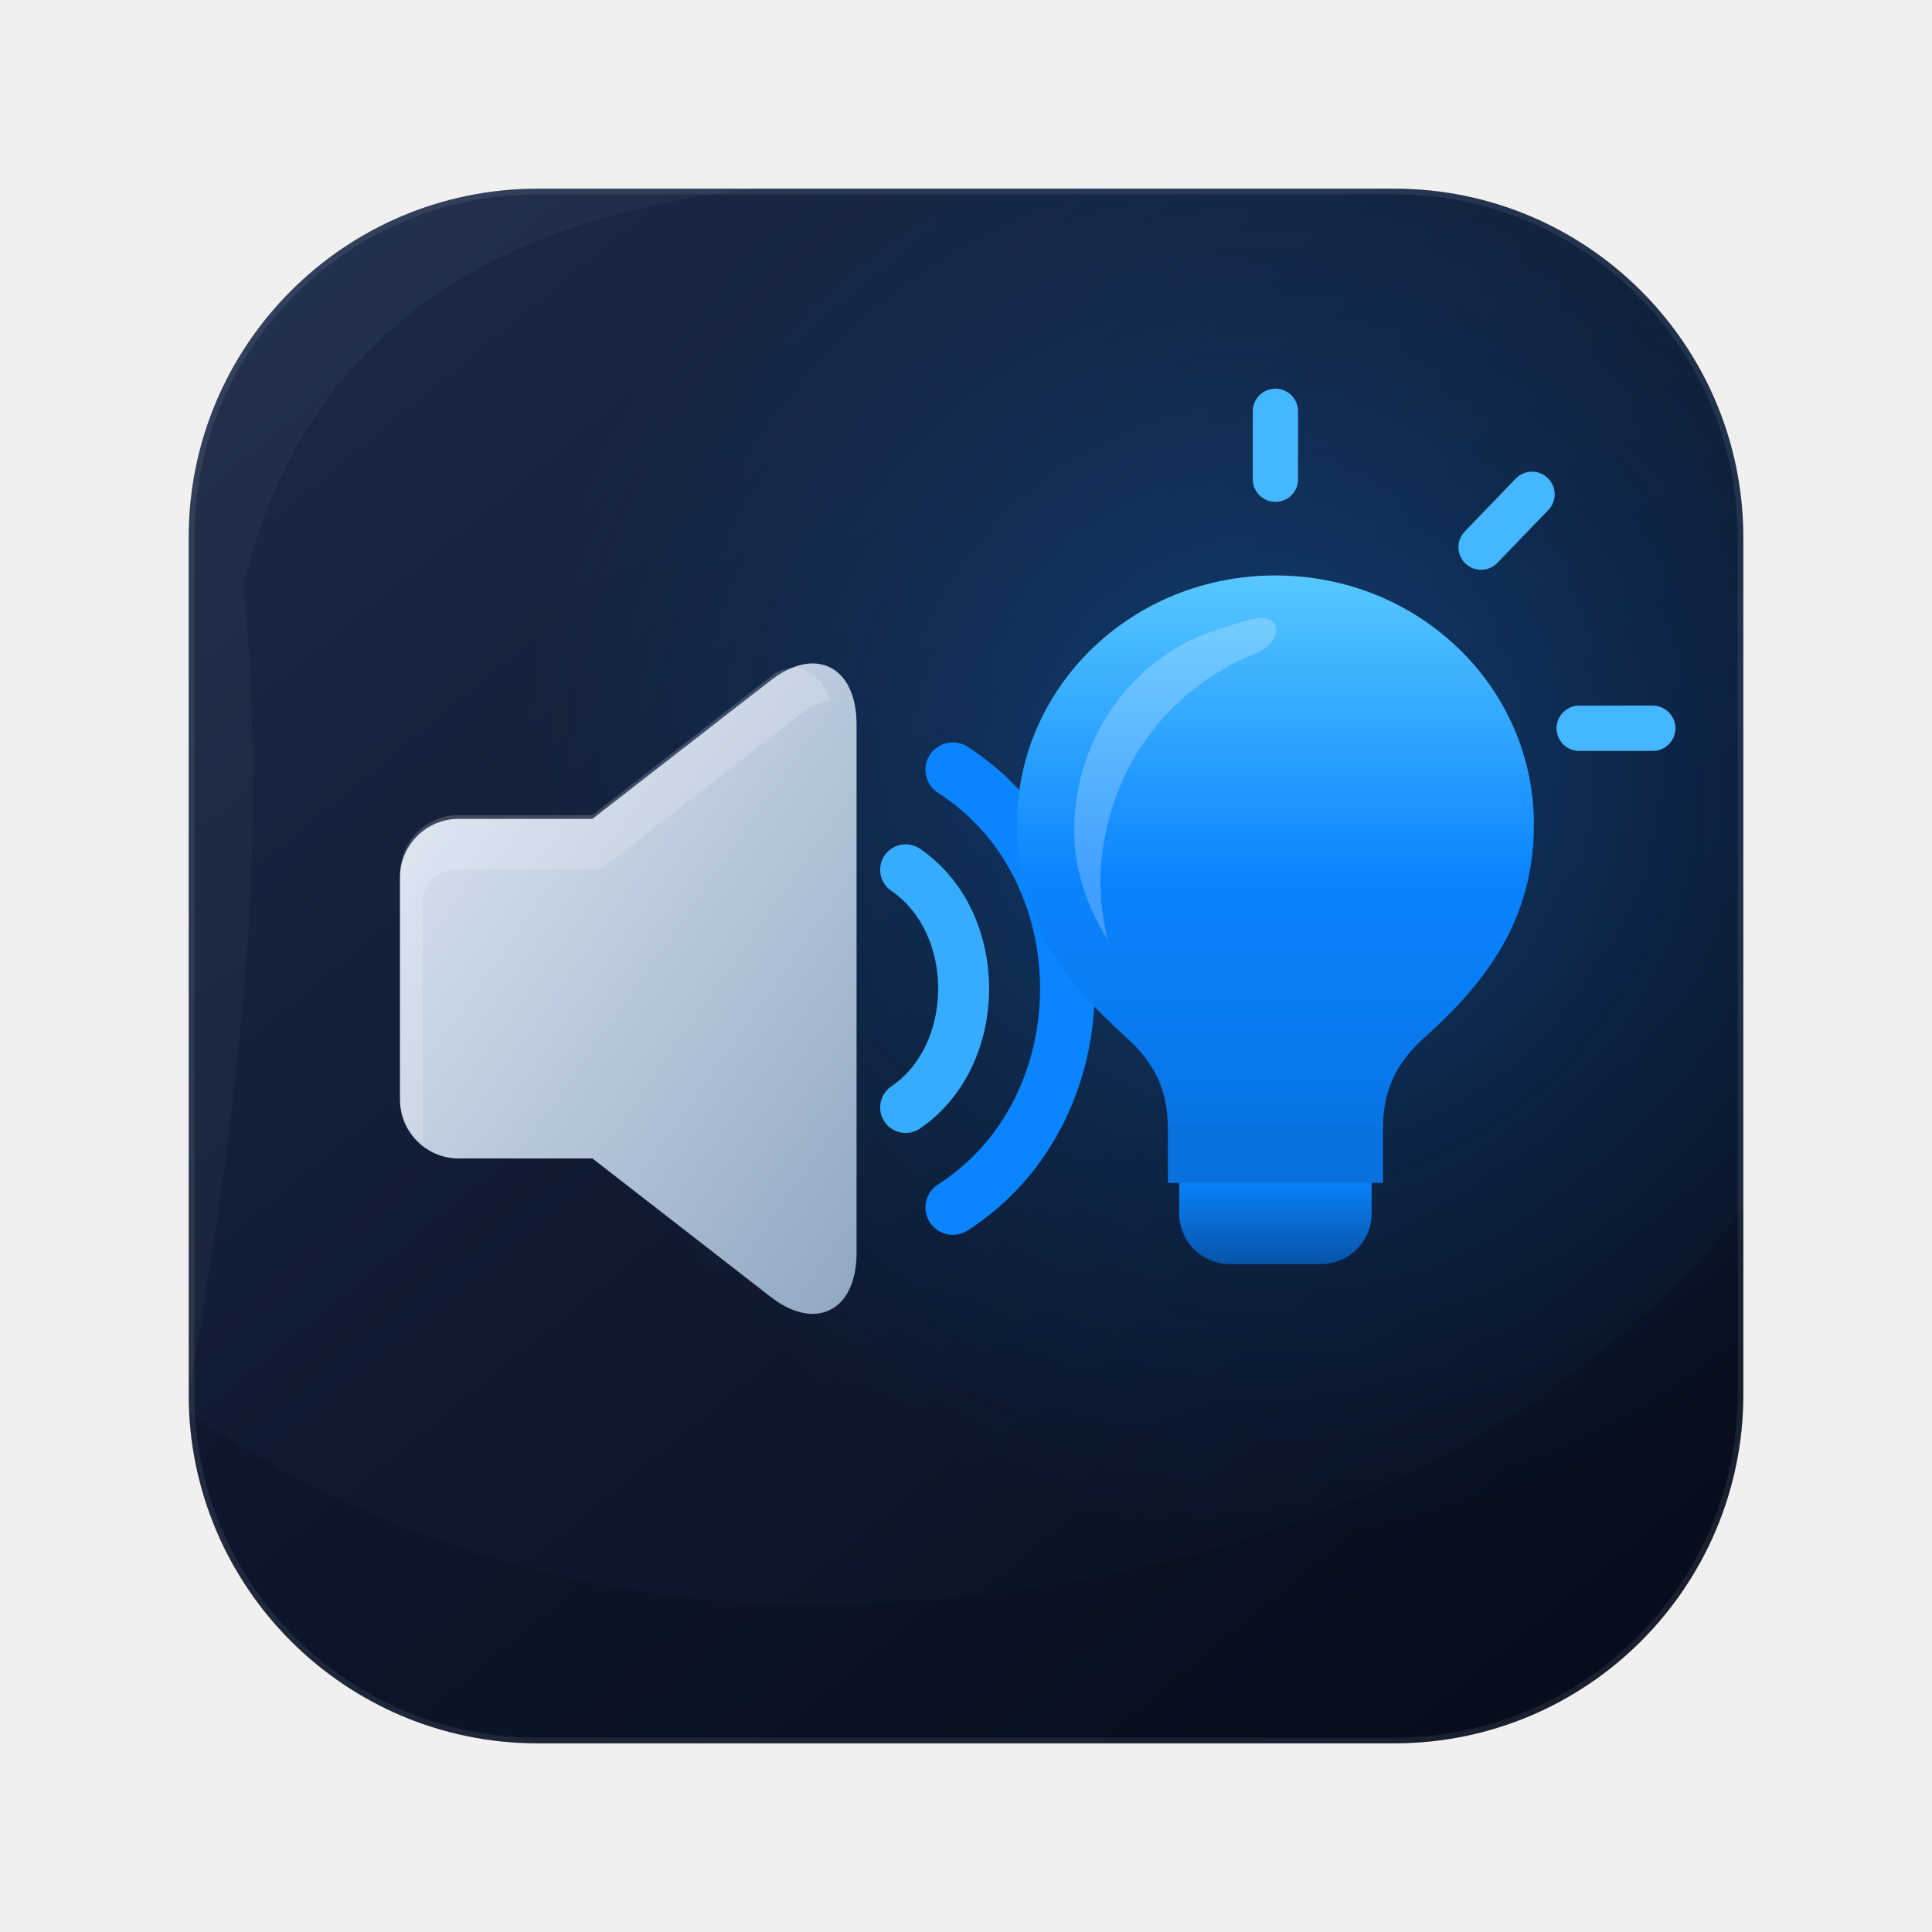
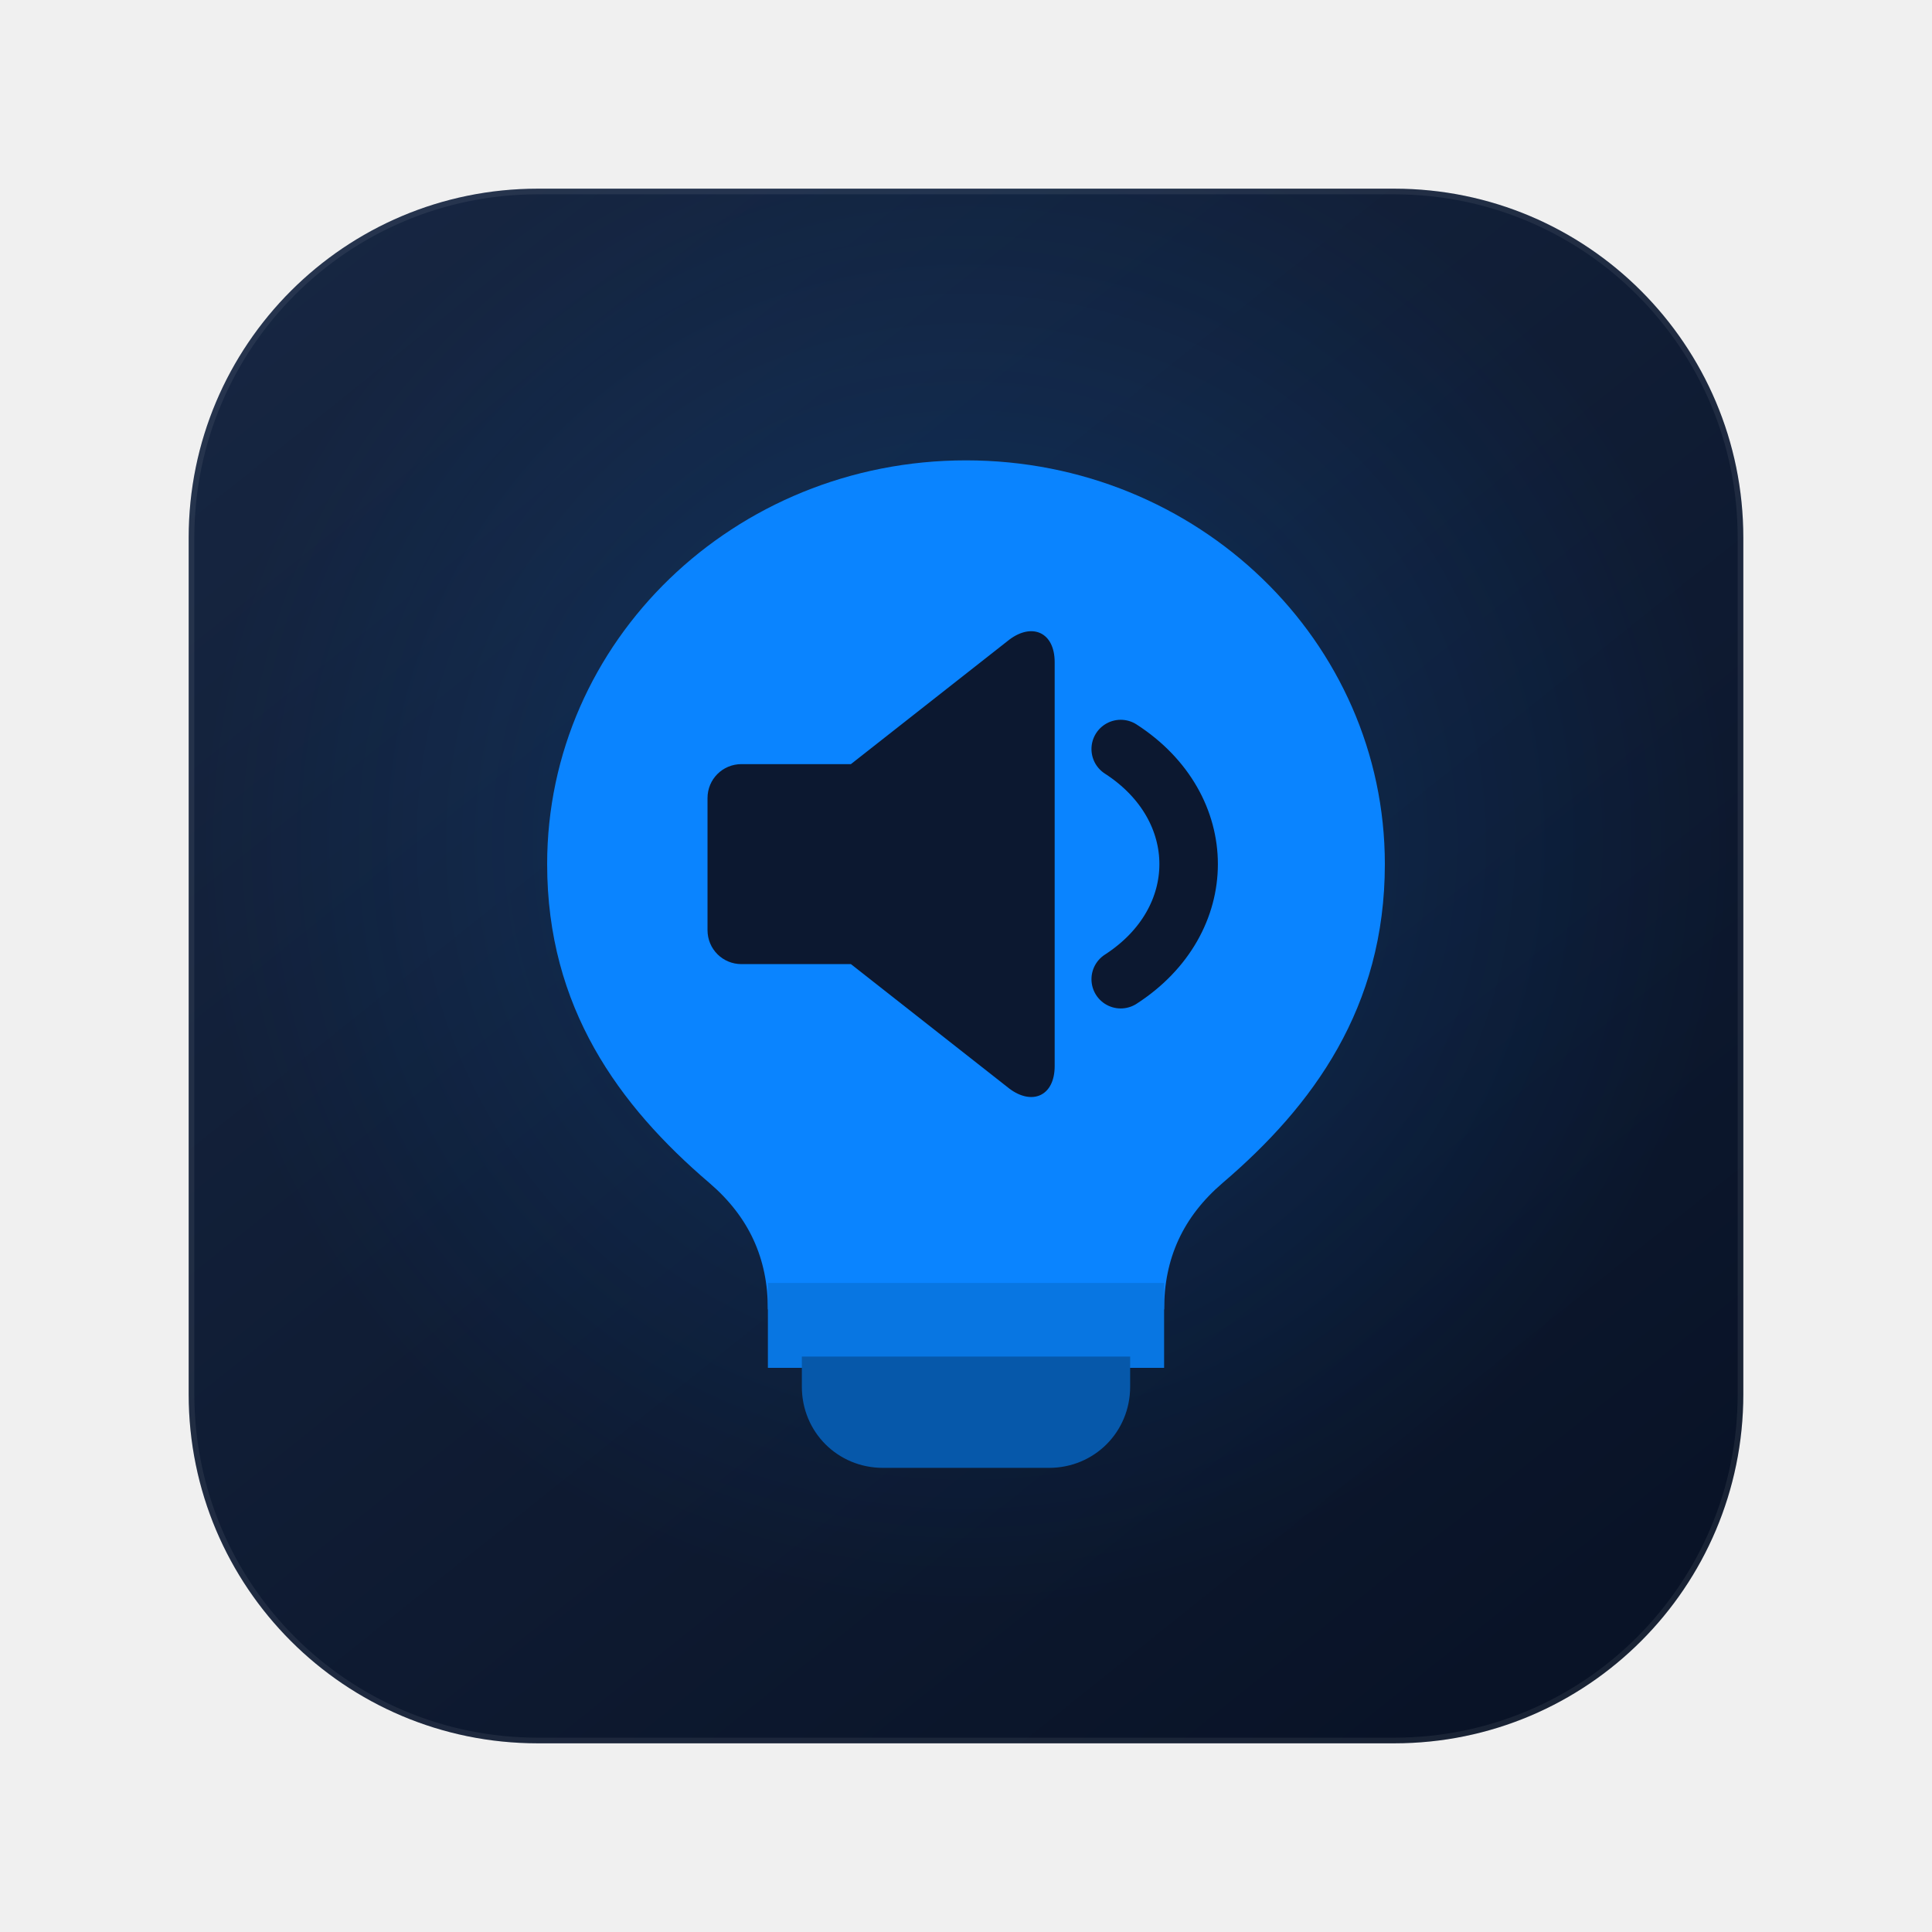
<svg xmlns="http://www.w3.org/2000/svg" width="1024" height="1024" viewBox="0 0 1024 1024">
  <defs>
-     <linearGradient id="night" x1="0" y1="0" x2="0.82" y2="1">
-       <stop offset="0" stop-color="#1C2B4A" />
-       <stop offset="0.52" stop-color="#101B32" />
-       <stop offset="1" stop-color="#080F1F" />
+     <linearGradient id="night" x1="0" y1="0" x2="0.8" y2="1">
+       <stop offset="0" stop-color="#172743" />
+       <stop offset="1" stop-color="#091327" />
    </linearGradient>
-     <linearGradient id="speaker" x1="0" y1="0" x2="1" y2="1">
-       <stop offset="0" stop-color="#E0E9F4" />
-       <stop offset="1" stop-color="#91A7C3" />
-     </linearGradient>
-     <linearGradient id="lamp" x1="0" y1="0" x2="0" y2="1">
-       <stop offset="0" stop-color="#57C7FF" />
-       <stop offset="0.55" stop-color="#0A84FF" />
-       <stop offset="1" stop-color="#0874E4" />
-     </linearGradient>
-     <linearGradient id="lampBase" x1="0" y1="0" x2="0" y2="1">
-       <stop offset="0" stop-color="#0A84FF" />
-       <stop offset="1" stop-color="#0754A8" />
-     </linearGradient>
-     <radialGradient id="glow" cx="0.7" cy="0.38" r="0.49">
-       <stop offset="0" stop-color="#168EFF" stop-opacity="0.32" />
-       <stop offset="0.55" stop-color="#0A84FF" stop-opacity="0.12" />
+     <radialGradient id="glow" cx="0.5" cy="0.42" r="0.5">
+       <stop offset="0" stop-color="#0A84FF" stop-opacity="0.2" />
      <stop offset="1" stop-color="#0A84FF" stop-opacity="0" />
    </radialGradient>
    <clipPath id="tile">
      <rect x="100" y="100" width="824" height="824" rx="185" />
    </clipPath>
  </defs>
  <g clip-path="url(#tile)">
    <rect x="100" y="100" width="824" height="824" fill="url(#night)" />
    <rect x="100" y="100" width="824" height="824" fill="url(#glow)" />
-     <path d="M129 310C161 177 260 116 400 100h-115c-102 0-185 83-185 185v454c29-165 42-294 29-429Z" fill="#FFFFFF" opacity="0.035" />
-     <path d="M100 748c134 94 302 125 489 86 142-29 251-93 335-192v282H100Z" fill="#020711" opacity="0.18" />
-     <path d="M212 465c0-17 14-31 31-31h71l94-73c24-19 46-8 46 23v280c0 31-22 42-46 23l-94-73h-71c-17 0-31-14-31-31Z" fill="url(#speaker)" />
-     <path d="M241 461h77l107-83c5-4 10-6 15-7-7-18-21-21-32-12l-94 73h-71c-17 0-31 14-31 31v118c0 10 5 19 12 25V478c0-9 8-17 17-17Z" fill="#FFFFFF" opacity="0.18" />
-     <path d="M480 461c41 28 41 98 0 126" fill="none" stroke="#36ACFF" stroke-width="27" stroke-linecap="round" />
-     <path d="M505 408c81 52 81 180 0 232" fill="none" stroke="#0A84FF" stroke-width="29" stroke-linecap="round" />
-     <path d="M676 305c-76 0-137 59-137 132 0 51 26 84 57 112 16 14 23 29 23 49h114c0-20 7-35 23-49 31-28 57-61 57-112 0-73-61-132-137-132Z" fill="url(#lamp)" />
-     <path d="M625 623h102v20c0 15-12 27-27 27h-48c-15 0-27-12-27-27Z" fill="url(#lampBase)" />
-     <path d="M619 596h114v31H619Z" fill="#0A72DE" />
-     <path d="M651 332c-43 11-76 49-81 96-3 26 4 49 17 70-4-17-5-34-2-51 8-48 39-84 81-101 14-6 14-21-1-18-5 1-9 2-14 4Z" fill="#FFFFFF" opacity="0.23" />
-     <g fill="none" stroke="#45B7FF" stroke-width="24" stroke-linecap="round">
-       <path d="M676 254v-36" />
-       <path d="M785 290l27-28" />
-       <path d="M837 386h39" />
-     </g>
+     <path d="M512 244C389 244 290 340 290 458c0 76 38 128 86 169 21 18 31 40 31 67h210c0-27 10-49 31-67 48-41 86-93 86-169 0-118-99-214-222-214Z" fill="#0A84FF" />
+     <path d="M407 680h210v45H407Z" fill="#0876E2" />
+     <path d="M425 719h174v16c0 24-19 43-43 43h-88c-24 0-43-19-43-43Z" fill="#0658AA" />
+     <path d="M375 423c0-10 8-18 18-18h58l84-66c12-9 24-4 24 12v214c0 16-12 21-24 12l-84-66h-58c-10 0-18-8-18-18Z" fill="#0C1830" />
+     <path d="M594 397c48 31 48 91 0 122" fill="none" stroke="#0C1830" stroke-width="31" stroke-linecap="round" />
  </g>
-   <rect x="101.5" y="101.5" width="821" height="821" rx="183.5" fill="none" stroke="#FFFFFF" stroke-opacity="0.08" stroke-width="3" />
+   <rect x="101.5" y="101.5" width="821" height="821" rx="183.5" fill="none" stroke="#FFFFFF" stroke-opacity="0.07" stroke-width="3" />
</svg>
